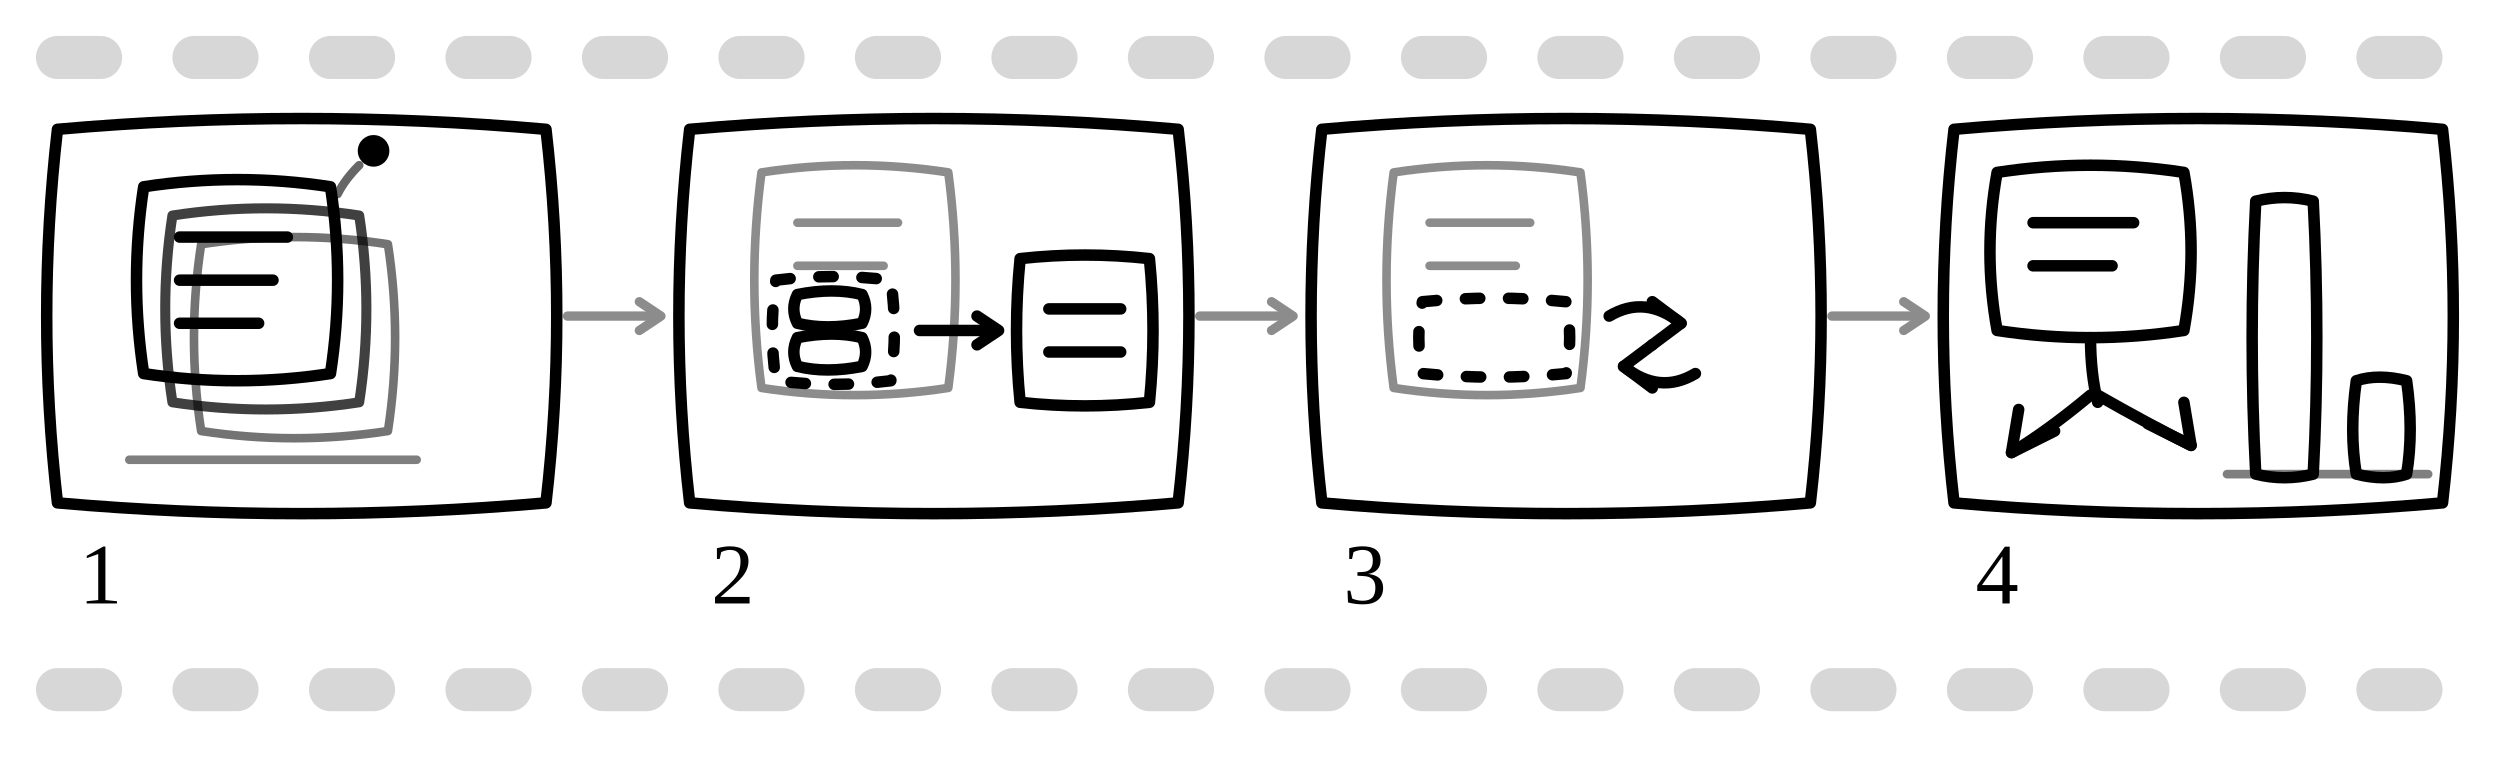
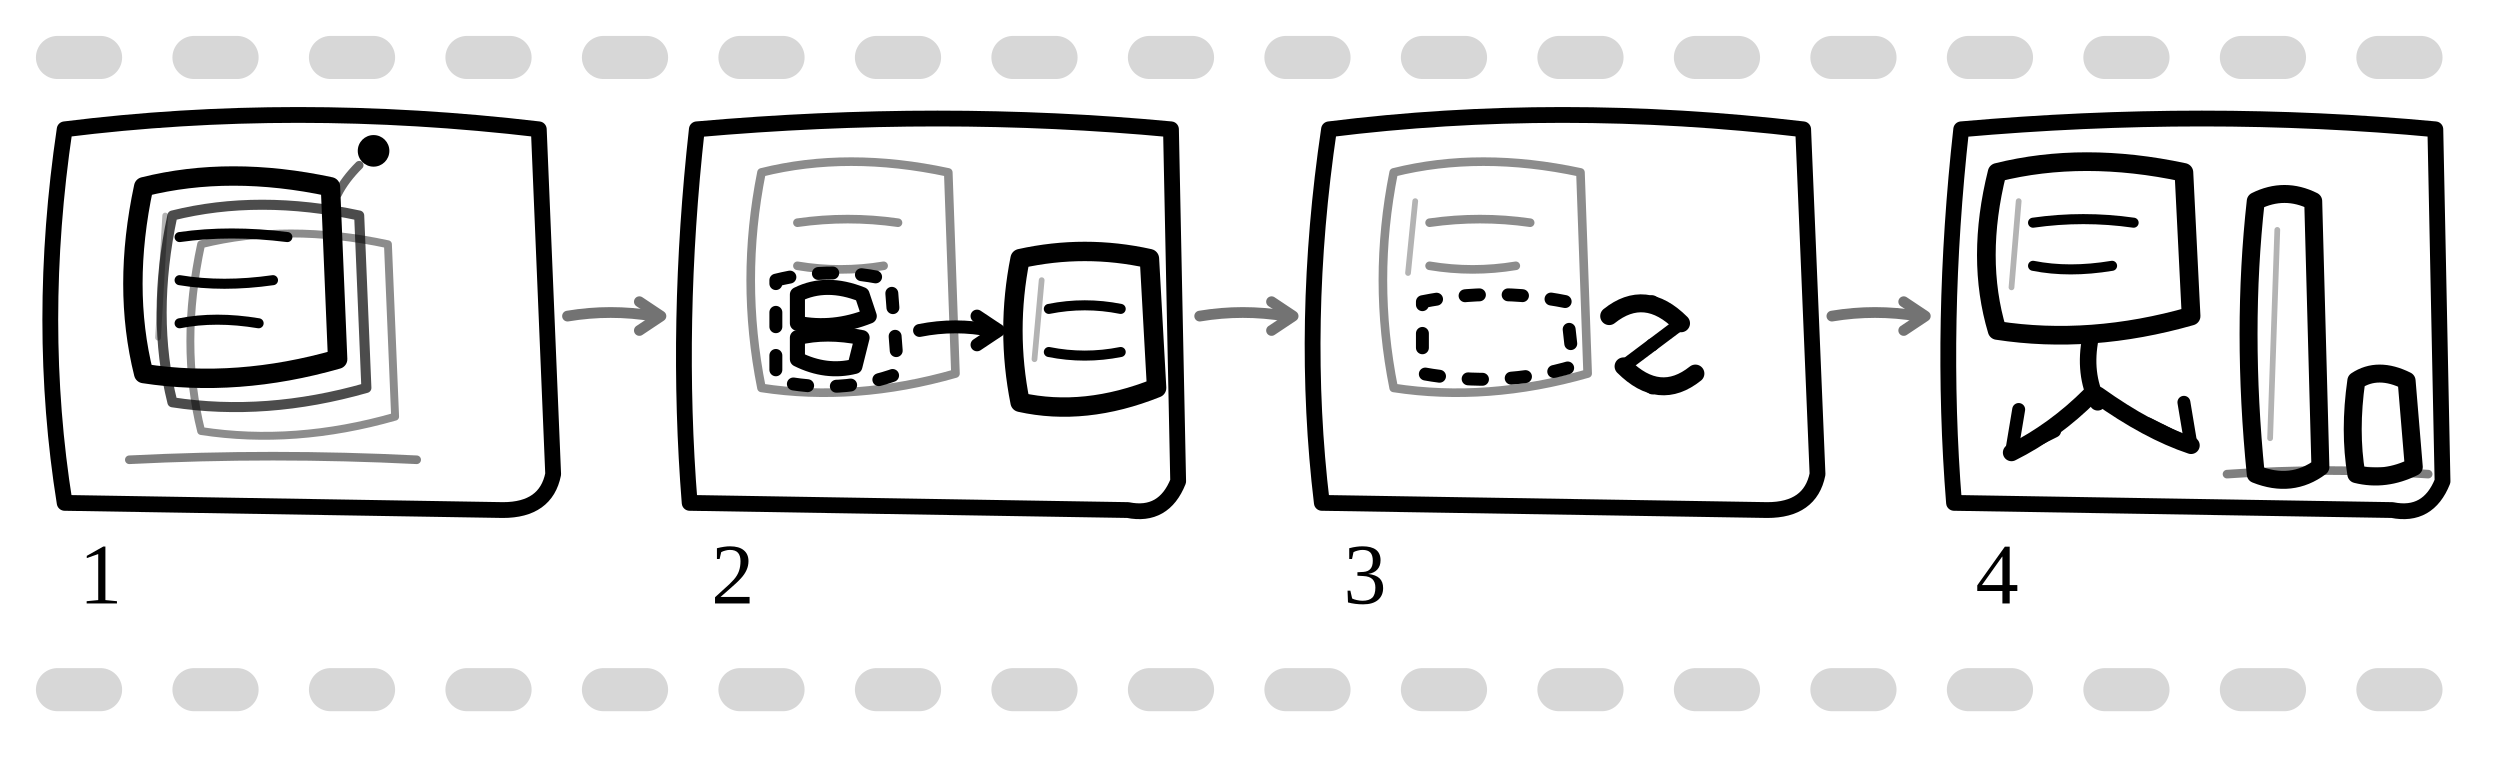
- <svg class="a-squeeze seq" viewBox="0 0 348 106" fill="none" stroke="currentColor" stroke-width="1.6" stroke-linecap="round" stroke-linejoin="round">
+ <svg class="a-squeeze seq" viewBox="0 0 348 106" fill="none" stroke="currentColor" stroke-width="1.8" stroke-linecap="round" stroke-linejoin="round">
  <g class="frame">
-     <path d="M8 18q34-3 68 0q3 26 0 52q-34 3-68 0q-3-26 0-52" pathLength="100" />
-     <path d="M28 34q13-2 26 0q2 13 0 26q-13 2-26 0q-2-13 0-26" opacity=".55" stroke-width="1.2" pathLength="100" />
-     <path d="M24 30q13-2 26 0q2 13 0 26q-13 2-26 0q-2-13 0-26" opacity=".75" stroke-width="1.4" pathLength="100" />
-     <path d="M20 26q13-2 26 0q2 13 0 26q-13 2-26 0q-2-13 0-26" pathLength="100" />
-     <path d="M25 33h15" pathLength="100" />
-     <path d="M25 39h13" pathLength="100" />
-     <path d="M25 45h11" pathLength="100" />
+     <path d="M9 18q32-4 66 0l2 48q-1 5-7 5L9 70q-4-25 0-52" stroke-width="2.2" pathLength="100" />
+     <path d="M28 34q12-3 26 0l1 24q-14 4-27 2q-3-12 0-26" opacity=".45" stroke-width="1.1" pathLength="100" />
+     <path d="M24 30q12-3 26 0l1 24q-14 4-27 2q-3-12 0-26" opacity=".7" stroke-width="1.4" pathLength="100" />
+     <path d="M20 26q12-3 26 0l1 24q-14 4-27 2q-3-12 0-26" stroke-width="2.7" pathLength="100" />
+     <path d="M25 33q7-1 15 0" stroke-width="1.4" pathLength="100" />
+     <path d="M25 39q6 1 13 0" stroke-width="1.4" pathLength="100" />
+     <path d="M25 45q5-1 11 0" stroke-width="1.4" pathLength="100" />
    <circle cx="52" cy="21" r="2.2" fill="currentColor" stroke="none" />
    <path d="M50 23q-2 2-3 4" opacity=".6" stroke-width="1.2" pathLength="100" />
-     <path d="M18 64h40" opacity=".5" stroke-width="1.2" pathLength="100" />
+     <path d="M18 64q20-1 40 0" opacity=".5" stroke-width="1.2" pathLength="100" />
    <text class="frame-no" x="11" y="84" fill="currentColor" stroke="none">1</text>
+     <path d="M23 30l-1 17" opacity=".3" stroke-width=".8" pathLength="100" />
  </g>
  <g class="frame">
-     <path d="M96 18q34-3 68 0q3 26 0 52q-34 3-68 0q-3-26 0-52" pathLength="100" />
-     <path d="M106 24q13-2 26 0q2 15 0 30q-13 2-26 0q-2-15 0-30" opacity=".45" stroke-width="1.2" pathLength="100" />
-     <path d="M111 31h14" opacity=".45" stroke-width="1.2" pathLength="100" />
-     <path d="M111 37h12" opacity=".45" stroke-width="1.2" pathLength="100" />
-     <path d="M111 41q5-1 9 0q1 2 0 4q-5 1-9 0q-1-2 0-4" pathLength="100" />
-     <path d="M111 47q5-1 9 0q1 2 0 4q-5 1-9 0q-1-2 0-4" pathLength="100" />
-     <path d="M108 39q8-1 16 0q1 7 0 14q-8 1-16 0q-1-7 0-14" stroke-dasharray="2 4" pathLength="100" />
-     <path d="M128 46h10" pathLength="100" />
+     <path d="M97 18q34-3 66 0l1 49q-2 5-7 4l-61-1q-2-25 1-52" stroke-width="2.2" pathLength="100" />
+     <path d="M106 24q12-3 26 0l1 28q-14 4-27 2q-3-15 0-30" opacity=".45" stroke-width="1.2" pathLength="100" />
+     <path d="M111 31q7-1 14 0" opacity=".45" stroke-width="1.2" pathLength="100" />
+     <path d="M111 37q6 1 12 0" opacity=".45" stroke-width="1.2" pathLength="100" />
+     <path d="M111 41q4-2 9 0l1 3q-5 2-10 1z" stroke-width="2.1" pathLength="100" />
+     <path d="M111 47q4-1 9 0l-1 4q-4 1-8-1z" stroke-width="2.1" pathLength="100" />
+     <path d="M108 39q8-2 16 0l1 13q-8 3-17 1z" stroke-dasharray="2 4" pathLength="100" />
+     <path d="M128 46q5-1 10 0" pathLength="100" />
    <path d="M136 44l3 2-3 2" pathLength="100" />
-     <path d="M142 36q9-1 18 0q1 10 0 20q-9 1-18 0q-1-10 0-20" pathLength="100" />
-     <path d="M146 43h10" pathLength="100" />
-     <path d="M146 49h10" pathLength="100" />
+     <path d="M142 36q9-2 18 0l1 18q-10 4-19 2q-2-10 0-20" stroke-width="2.7" pathLength="100" />
+     <path d="M146 43q5-1 10 0" stroke-width="1.4" pathLength="100" />
+     <path d="M146 49q5 1 10 0" stroke-width="1.4" pathLength="100" />
    <text class="frame-no" x="99" y="84" fill="currentColor" stroke="none">2</text>
+     <path d="M145 39l-1 11" opacity=".3" stroke-width=".8" pathLength="100" />
  </g>
  <g class="frame">
-     <path d="M184 18q34-3 68 0q3 26 0 52q-34 3-68 0q-3-26 0-52" pathLength="100" />
-     <path d="M194 24q13-2 26 0q2 15 0 30q-13 2-26 0q-2-15 0-30" opacity=".45" stroke-width="1.2" pathLength="100" />
-     <path d="M199 31h14" opacity=".45" stroke-width="1.2" pathLength="100" />
-     <path d="M199 37h12" opacity=".45" stroke-width="1.2" pathLength="100" />
-     <path d="M198 42q10-1 20 0q1 5 0 10q-10 1-20 0q-1-5 0-10" stroke-dasharray="2 4" pathLength="100" />
-     <path d="M224 44q5-3 10 1" pathLength="100" />
+     <path d="M185 18q32-4 66 0l2 48q-1 5-7 5l-62-1q-3-25 1-52" stroke-width="2.2" pathLength="100" />
+     <path d="M194 24q12-3 26 0l1 28q-14 4-27 2q-3-15 0-30" opacity=".45" stroke-width="1.2" pathLength="100" />
+     <path d="M199 31q7-1 14 0" opacity=".45" stroke-width="1.2" pathLength="100" />
+     <path d="M199 37q6 1 12 0" opacity=".45" stroke-width="1.2" pathLength="100" />
+     <path d="M198 42q10-2 20 0l1 9q-10 3-21 1z" stroke-dasharray="2 4" pathLength="100" />
+     <path d="M224 44q5-4 10 1" stroke-width="2.5" pathLength="100" />
    <path d="M230 42l4 3-4 3" pathLength="100" />
-     <path d="M236 52q-5 3-10-1" pathLength="100" />
+     <path d="M236 52q-5 4-10-1" stroke-width="2.5" pathLength="100" />
    <path d="M230 48l-4 3 4 3" pathLength="100" />
    <text class="frame-no" x="187" y="84" fill="currentColor" stroke="none">3</text>
+     <path d="M197 28l-1 10" opacity=".3" stroke-width=".8" pathLength="100" />
  </g>
  <g class="frame">
-     <path d="M272 18q34-3 68 0q3 26 0 52q-34 3-68 0q-3-26 0-52" pathLength="100" />
-     <path d="M278 24q13-2 26 0q2 11 0 22q-13 2-26 0q-2-11 0-22" pathLength="100" />
-     <path d="M283 31h14" pathLength="100" />
-     <path d="M283 37h11" pathLength="100" />
-     <path d="M291 47q0 5 1 9" pathLength="100" />
-     <path d="M291 55q-6 5-11 8" pathLength="100" />
+     <path d="M273 18q34-3 66 0l1 49q-2 5-7 4l-61-1q-2-25 1-52" stroke-width="2.2" pathLength="100" />
+     <path d="M278 24q12-3 26 0l1 20q-14 4-27 2q-3-10 0-22" stroke-width="2.6" pathLength="100" />
+     <path d="M283 31q7-1 14 0" stroke-width="1.4" pathLength="100" />
+     <path d="M283 37q5 1 11 0" stroke-width="1.4" pathLength="100" />
+     <path d="M291 47q-1 5 1 9" stroke-width="2.3" pathLength="100" />
+     <path d="M291 55q-5 5-11 8" stroke-width="2.4" pathLength="100" />
    <path d="M286 60l-6 3 1-6" pathLength="100" />
-     <path d="M292 55q7 4 13 7" pathLength="100" />
+     <path d="M292 55q7 5 13 7" stroke-width="2.4" pathLength="100" />
    <path d="M299 59l6 3-1-6" pathLength="100" />
-     <path d="M314 28q4-1 8 0q1 19 0 38q-4 1-8 0q-1-19 0-38" pathLength="100" />
-     <path d="M328 53q3-1 7 0q1 7 0 13q-3 1-7 0q-1-6 0-13" pathLength="100" />
-     <path d="M310 66h28" opacity=".5" stroke-width="1.2" pathLength="100" />
+     <path d="M314 28q4-2 8 0l1 37q-4 3-9 1q-2-20 0-38" stroke-width="2.5" pathLength="100" />
+     <path d="M328 53q3-2 7 0l1 12q-4 2-8 1q-1-6 0-13" stroke-width="2.5" pathLength="100" />
+     <path d="M310 66q14-1 28 0" opacity=".5" stroke-width="1.2" pathLength="100" />
    <text class="frame-no" x="275" y="84" fill="currentColor" stroke="none">4</text>
+     <path d="M281 28l-1 12m37-8-1 29" opacity=".3" stroke-width=".8" pathLength="100" />
  </g>
-   <g opacity=".45" stroke-width="1.3">
-     <path d="M79 44h12" pathLength="100" />
+   <g opacity=".55" stroke-width="1.5">
+     <path d="M79 44q6-1 12 0" pathLength="100" />
    <path d="M89 42l3 2-3 2" pathLength="100" />
-     <path d="M167 44h12" pathLength="100" />
+     <path d="M167 44q6-1 12 0" pathLength="100" />
    <path d="M177 42l3 2-3 2" pathLength="100" />
-     <path d="M255 44h12" pathLength="100" />
+     <path d="M255 44q6-1 12 0" pathLength="100" />
    <path d="M265 42l3 2-3 2" pathLength="100" />
  </g>
  <g opacity=".16" stroke-width="6">
    <path d="M8 8h332" stroke-dasharray="6 13" />
    <path d="M8 96h332" stroke-dasharray="6 13" />
  </g>
</svg>
